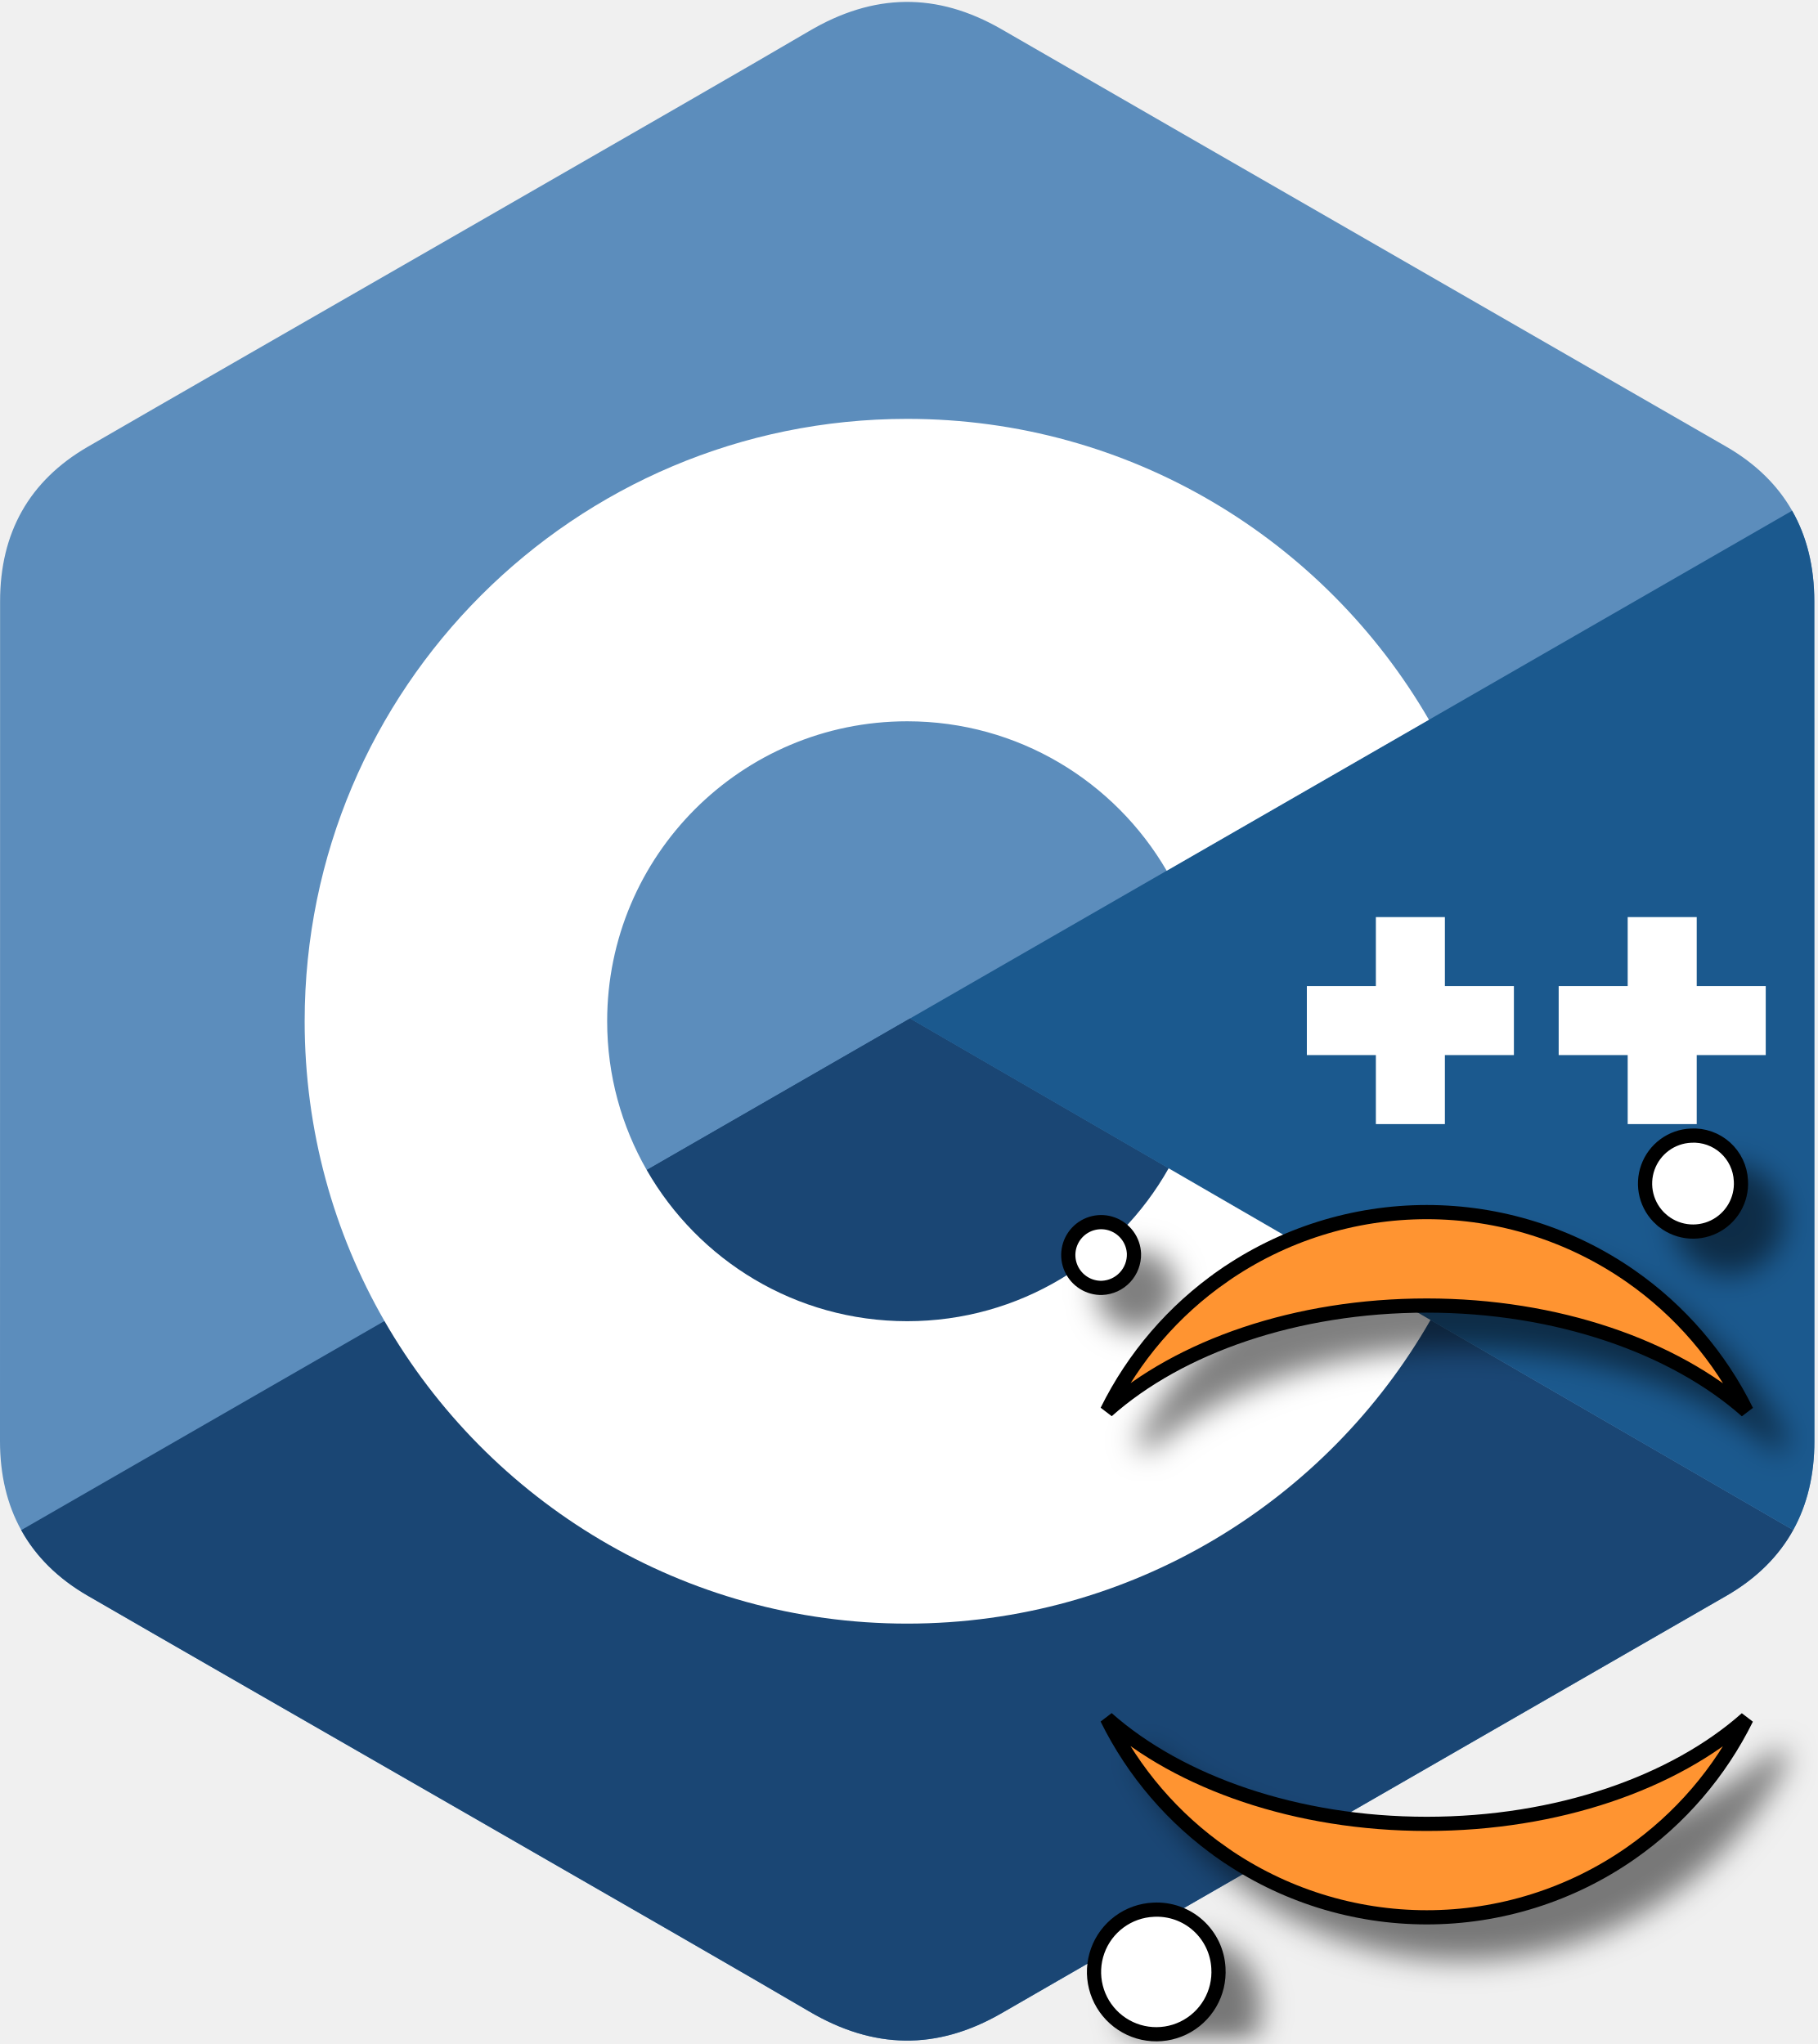
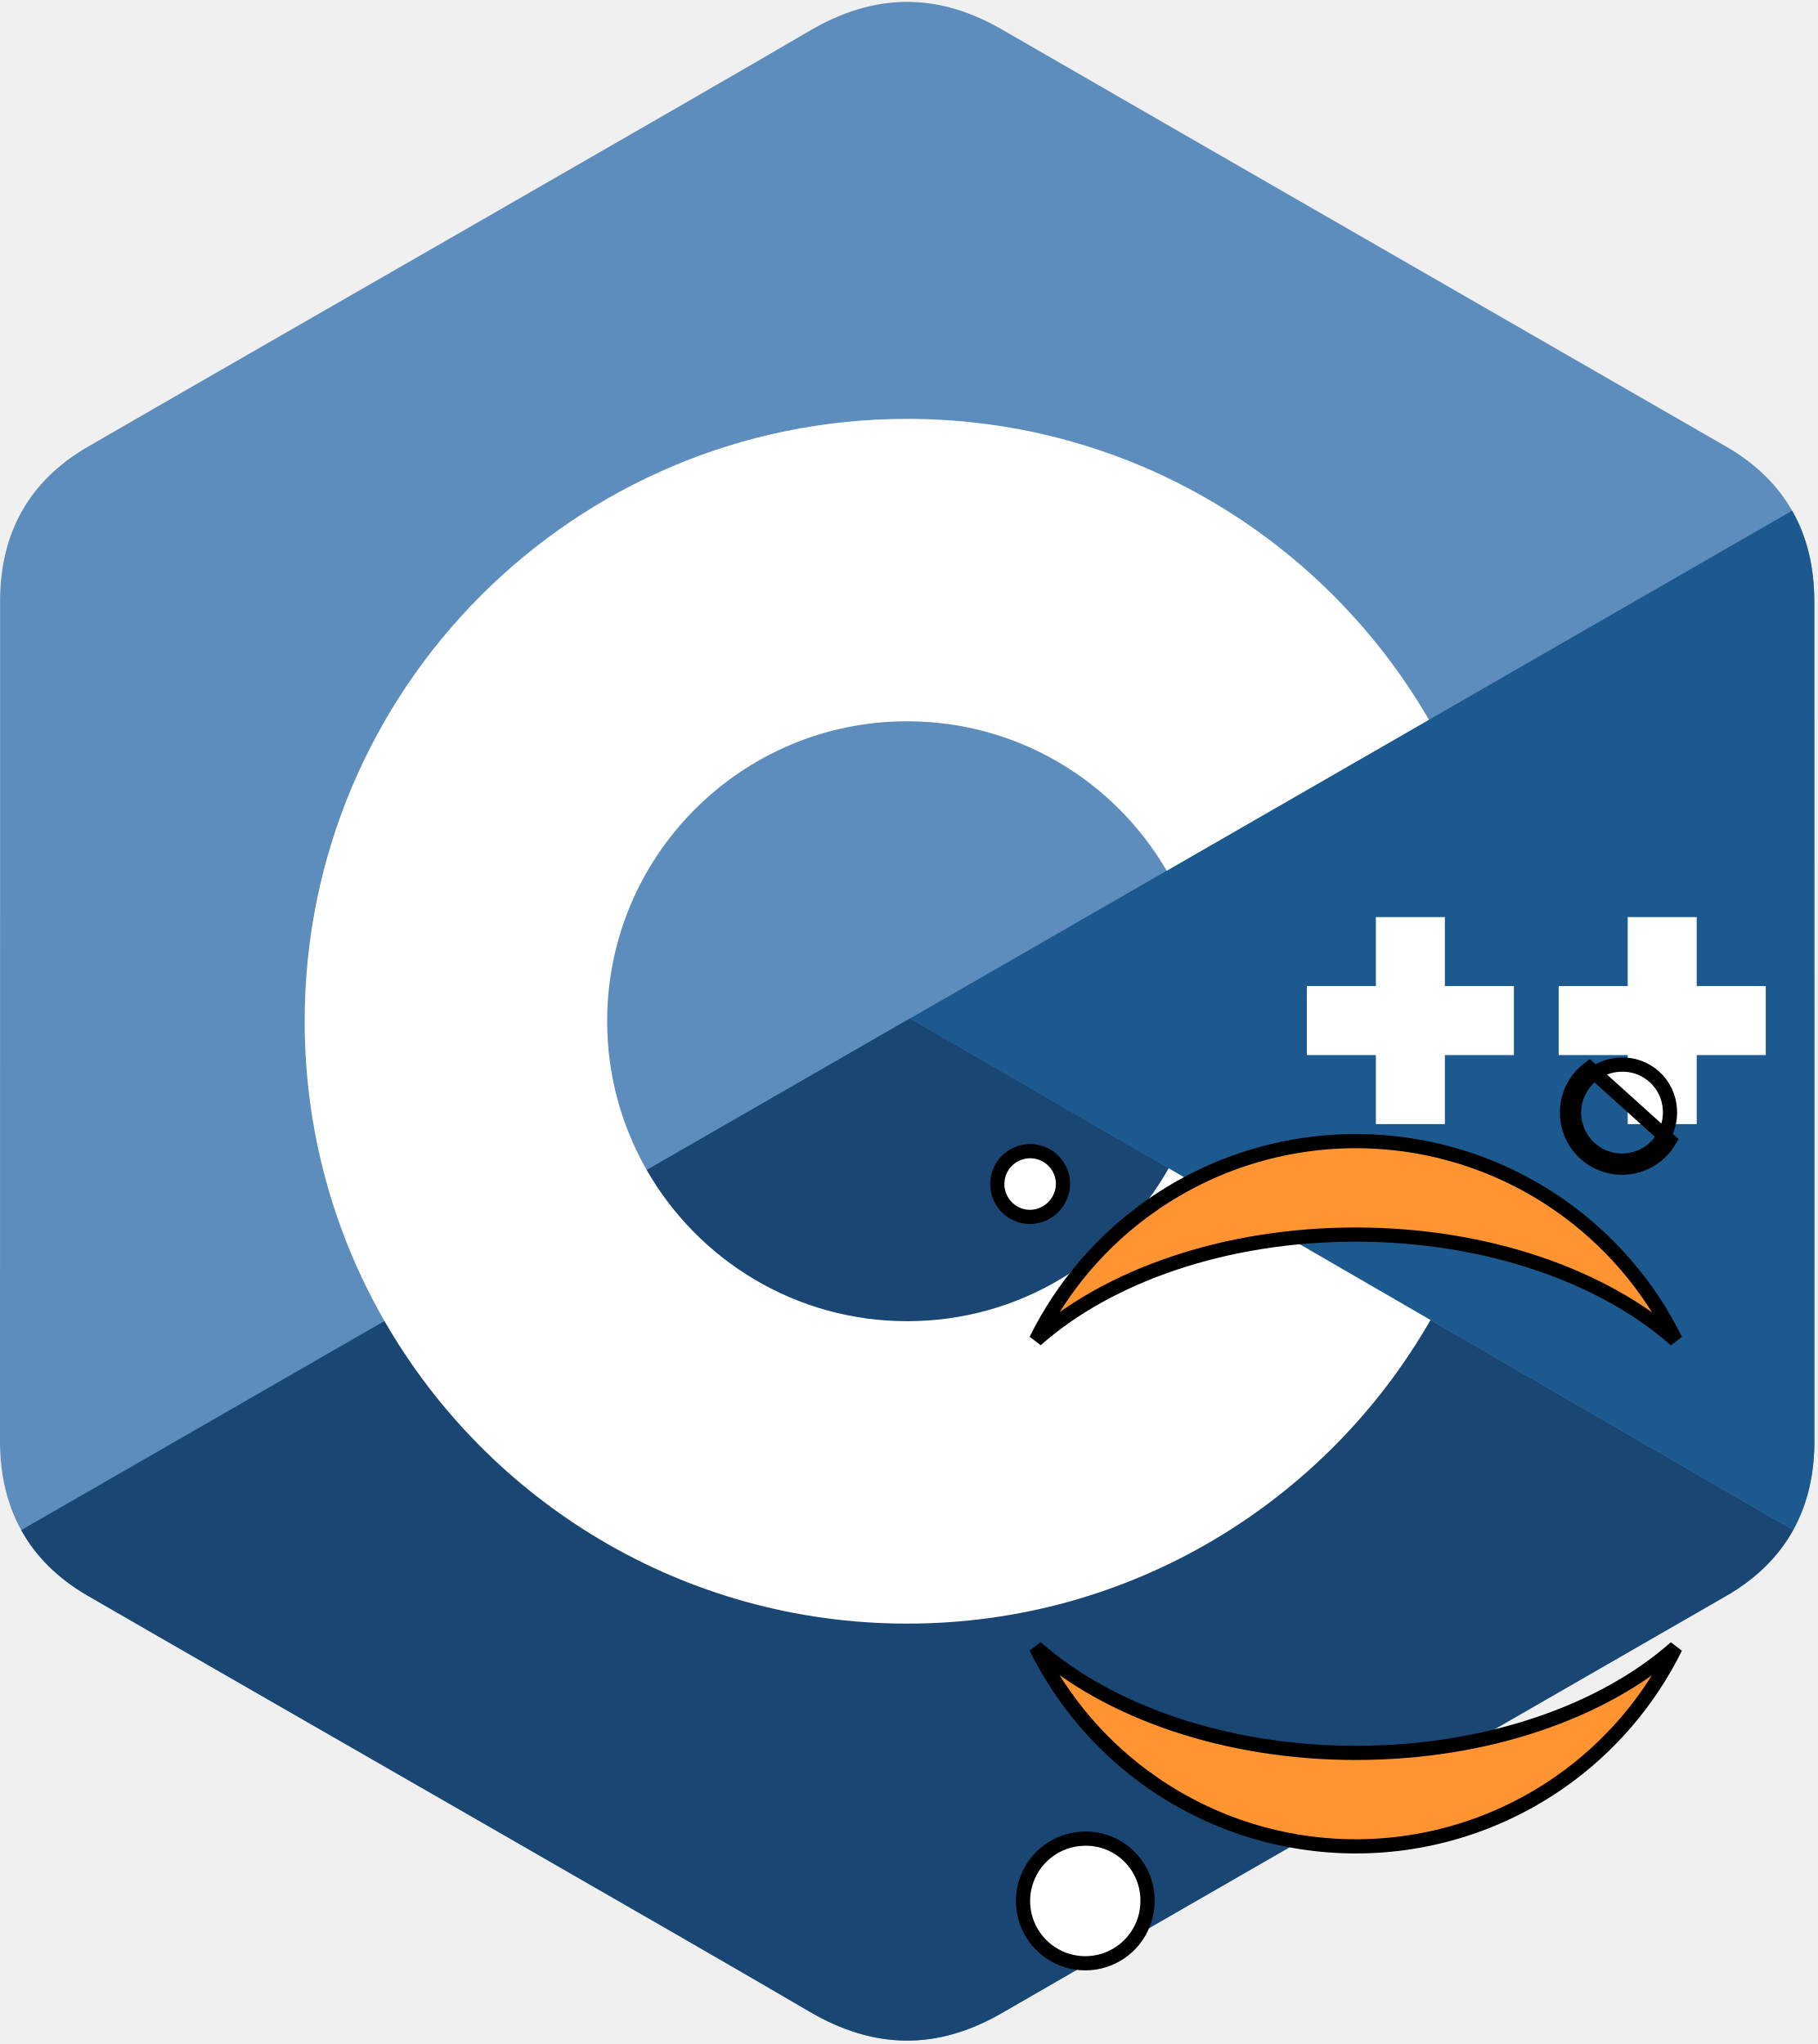
<svg xmlns="http://www.w3.org/2000/svg" width="256" height="288" viewBox="0 0 256 288" fill="none">
-   <g clip-path="url(#clip0)">
-     <path d="M255.569 84.72C255.567 79.89 254.534 75.622 252.445 71.959C250.393 68.357 247.32 65.338 243.198 62.951C209.173 43.332 175.115 23.773 141.101 4.134C131.931 -1.16 123.04 -0.967 113.938 4.403C100.395 12.39 32.59 51.237 12.385 62.94C4.064 67.757 0.015 75.129 0.013 84.711C0 124.166 0.013 163.62 0 203.076C0.002 207.8 0.991 211.985 2.988 215.593C5.041 219.304 8.157 222.406 12.374 224.847C32.58 236.55 100.394 275.394 113.934 283.383C123.04 288.756 131.931 288.948 141.104 283.652C175.119 264.012 209.179 244.454 243.209 224.835C247.426 222.395 250.542 219.291 252.595 215.583C254.589 211.975 255.58 207.79 255.582 203.065C255.582 203.065 255.582 124.176 255.569 84.72Z" fill="#5C8DBC" />
-     <path d="M128.182 143.509L2.988 215.593C5.041 219.304 8.157 222.406 12.374 224.847C32.58 236.55 100.394 275.394 113.934 283.383C123.04 288.756 131.931 288.948 141.104 283.652C175.119 264.012 209.179 244.454 243.209 224.835C247.426 222.395 250.542 219.291 252.595 215.583L128.182 143.509Z" fill="#1A4674" />
-     <path d="M91.101 164.861C98.386 177.579 112.081 186.157 127.791 186.157C143.598 186.157 157.371 177.47 164.619 164.616L128.182 143.509L91.101 164.861Z" fill="#1A4674" />
-     <path d="M255.569 84.72C255.567 79.89 254.534 75.622 252.445 71.959L128.182 143.509L252.595 215.583C254.589 211.975 255.58 207.79 255.582 203.065C255.582 203.065 255.582 124.176 255.569 84.72Z" fill="#1B598E" />
-     <path d="M248.728 148.661H239.006V158.385H229.282V148.661H219.561V138.94H229.282V129.218H239.006V138.94H248.728V148.661Z" fill="white" />
-     <path d="M213.253 148.661H203.532V158.385H193.81V148.661H184.088V138.94H193.81V129.218H203.532V138.94H213.253V148.661Z" fill="white" />
-     <path d="M164.619 164.616C157.371 177.47 143.598 186.157 127.791 186.157C112.081 186.157 98.386 177.579 91.101 164.861C87.562 158.681 85.527 151.526 85.527 143.893C85.527 120.552 104.45 101.63 127.791 101.63C143.4 101.63 157.023 110.101 164.344 122.689L201.285 101.417C186.602 76.071 159.189 59.019 127.791 59.019C80.915 59.019 42.916 97.019 42.916 143.893C42.916 159.271 47.007 173.692 54.157 186.131C68.803 211.611 96.294 228.768 127.791 228.768C159.346 228.768 186.88 211.542 201.505 185.987L164.619 164.616Z" fill="white" />
-     <g filter="url(#filter0_d)">
-       <path d="M245.229 166.343L245.229 166.343L245.23 166.355C245.312 167.695 244.993 169.03 244.314 170.188L244.314 170.188C243.636 171.346 242.628 172.276 241.42 172.859C240.211 173.442 238.857 173.652 237.529 173.462C236.201 173.272 234.959 172.691 233.963 171.792L233.962 171.792C232.966 170.894 232.259 169.718 231.932 168.416C231.604 167.114 231.672 165.743 232.126 164.48C232.58 163.216 233.399 162.116 234.48 161.32C235.56 160.524 236.853 160.069 238.193 160.011L238.193 160.011L238.205 160.01C239.082 159.962 239.96 160.087 240.789 160.38L240.789 160.38C241.617 160.672 242.38 161.126 243.033 161.714C243.685 162.303 244.216 163.015 244.593 163.809C244.97 164.603 245.186 165.465 245.229 166.343Z" fill="white" stroke="black" stroke-width="2" />
-       <path d="M246.021 242.141C242.278 249.725 236.669 256.268 229.687 261.134C221.263 267.004 211.245 270.151 200.98 270.151C190.715 270.151 180.696 267.004 172.272 261.134L171.701 261.954L172.272 261.134C165.285 256.265 159.674 249.716 155.931 242.125C166.157 251.181 182.646 256.983 200.98 256.983C219.384 256.983 235.82 251.188 246.021 242.141Z" fill="#FF9431" stroke="black" stroke-width="2" />
-       <path d="M155.939 198.793C159.682 191.21 165.29 184.667 172.272 179.801L171.701 178.981L172.272 179.801C180.696 173.931 190.715 170.784 200.98 170.784C211.245 170.784 221.263 173.931 229.687 179.801C236.674 184.67 242.286 191.219 246.029 198.809C235.802 189.754 219.314 183.952 200.98 183.952C182.572 183.952 166.151 189.731 155.939 198.793Z" fill="#FF9431" stroke="black" stroke-width="2" />
-       <path d="M171.63 277.292L171.63 277.292L171.63 277.302C171.739 279.041 171.327 280.774 170.448 282.279C169.569 283.783 168.262 284.992 166.695 285.751C165.127 286.51 163.369 286.784 161.645 286.539C159.921 286.295 158.308 285.542 157.013 284.377C155.718 283.212 154.798 281.687 154.372 279.997C153.946 278.307 154.032 276.528 154.619 274.887C155.207 273.246 156.269 271.818 157.671 270.783C159.072 269.749 160.75 269.155 162.489 269.079L162.489 269.079L162.499 269.078C163.637 269.017 164.777 269.181 165.852 269.561C166.927 269.941 167.916 270.529 168.764 271.292C169.612 272.055 170.302 272.977 170.794 274.007L170.794 274.007C171.285 275.036 171.569 276.153 171.63 277.292Z" fill="white" stroke="black" stroke-width="2" />
-       <path d="M151.727 173.67L151.727 173.67C152.35 173.002 153.156 172.533 154.045 172.323L154.045 172.323C154.933 172.113 155.863 172.17 156.719 172.487C157.575 172.805 158.318 173.369 158.855 174.108L158.855 174.108C159.391 174.845 159.697 175.725 159.735 176.636C159.77 177.871 159.316 179.071 158.473 179.975L158.473 179.975C157.63 180.878 156.466 181.413 155.232 181.464C154.322 181.488 153.424 181.242 152.653 180.758C151.879 180.273 151.266 179.57 150.89 178.737C150.515 177.904 150.394 176.978 150.543 176.077C150.692 175.175 151.104 174.338 151.727 173.67Z" fill="white" stroke="black" stroke-width="2" />
-     </g>
-   </g>
-   <defs>
-     <filter id="filter0_d" x="146" y="159" width="119" height="138" filterUnits="userSpaceOnUse" color-interpolation-filters="sRGB">
-       <feFlood flood-opacity="0" result="BackgroundImageFix" />
-       <feColorMatrix in="SourceAlpha" type="matrix" values="0 0 0 0 0 0 0 0 0 0 0 0 0 0 0 0 0 0 127 0" />
-       <feOffset dx="5" dy="5" />
-       <feGaussianBlur stdDeviation="2" />
-       <feColorMatrix type="matrix" values="0 0 0 0 0 0 0 0 0 0 0 0 0 0 0 0 0 0 0.5 0" />
-       <feBlend mode="normal" in2="BackgroundImageFix" result="effect1_dropShadow" />
-       <feBlend mode="normal" in="SourceGraphic" in2="effect1_dropShadow" result="shape" />
-     </filter>
-     <clipPath id="clip0">
-       <rect width="256" height="288" fill="white" />
-     </clipPath>
-   </defs>
+   <path d="M255.569 84.72C255.567 79.89 254.534 75.622 252.445 71.959C250.393 68.357 247.32 65.338 243.198 62.951C209.173 43.332 175.115 23.773 141.101 4.134C131.931 -1.16 123.04 -0.967 113.938 4.403C100.395 12.39 32.59 51.237 12.385 62.94C4.064 67.757 0.015 75.129 0.013 84.711C0 124.166 0.013 163.62 0 203.076C0.002 207.8 0.991 211.985 2.988 215.593C5.041 219.304 8.157 222.406 12.374 224.847C32.58 236.55 100.394 275.394 113.934 283.383C123.04 288.756 131.931 288.948 141.104 283.652C175.119 264.012 209.179 244.454 243.209 224.835C247.426 222.395 250.542 219.291 252.595 215.583C254.589 211.975 255.58 207.79 255.582 203.065C255.582 203.065 255.582 124.176 255.569 84.72Z" fill="#5C8DBC" />
+   <path d="M128.182 143.509L2.988 215.593C5.041 219.304 8.157 222.406 12.374 224.847C32.58 236.55 100.394 275.394 113.934 283.383C123.04 288.756 131.931 288.948 141.104 283.652C175.119 264.012 209.179 244.454 243.209 224.835C247.426 222.395 250.542 219.291 252.595 215.583L128.182 143.509Z" fill="#1A4674" />
+   <path d="M91.101 164.861C98.386 177.579 112.081 186.157 127.791 186.157C143.598 186.157 157.371 177.47 164.619 164.616L128.182 143.509L91.101 164.861Z" fill="#1A4674" />
+   <path d="M255.569 84.72C255.567 79.89 254.534 75.622 252.445 71.959L128.182 143.509L252.595 215.583C254.589 211.975 255.58 207.79 255.582 203.065C255.582 203.065 255.582 124.176 255.569 84.72Z" fill="#1B598E" />
+   <path d="M248.728 148.661H239.006V158.385H229.282V148.661H219.561V138.94H229.282V129.218H239.006V138.94H248.728V148.661Z" fill="white" />
+   <path d="M213.253 148.661H203.532V158.385H193.81V148.661H184.088V138.94H193.81V129.218H203.532V138.94H213.253V148.661Z" fill="white" />
+   <path d="M164.619 164.616C157.371 177.47 143.598 186.157 127.791 186.157C112.081 186.157 98.386 177.579 91.101 164.861C87.562 158.681 85.527 151.526 85.527 143.893C85.527 120.552 104.45 101.63 127.791 101.63C143.4 101.63 157.023 110.101 164.344 122.689L201.285 101.417C186.602 76.071 159.189 59.019 127.791 59.019C80.915 59.019 42.916 97.019 42.916 143.893C42.916 159.271 47.007 173.692 54.157 186.131C68.803 211.611 96.294 228.768 127.791 228.768C159.346 228.768 186.88 211.542 201.505 185.987L164.619 164.616Z" fill="white" />
+   <path d="M231.42 162.859C230.211 163.442 228.857 163.652 227.529 163.462C226.201 163.272 224.959 162.691 223.963 161.792L223.962 161.792C222.966 160.894 222.259 159.718 221.932 158.416C221.604 157.114 221.672 155.743 222.126 154.48C222.58 153.216 223.399 152.116 224.48 151.32C225.56 150.524 226.853 150.069 228.193 150.011L228.193 150.011L228.205 150.01C229.082 149.962 229.96 150.087 230.789 150.38L230.789 150.38C231.617 150.672 232.38 151.126 233.033 151.714C233.685 152.303 234.216 153.015 234.593 153.809C234.97 154.603 235.186 155.465 235.229 156.343L235.229 156.343L235.23 156.355C235.312 157.695 234.993 159.03 234.314 160.188L234.314 160.188C233.636 161.346 232.628 162.276 231.42 162.859ZM231.42 162.859L231.854 163.76M231.42 162.859L231.854 163.76M231.854 163.76C233.242 163.091 234.398 162.023 235.177 160.693L223.887 150.515C222.646 151.429 221.706 152.691 221.185 154.142C220.664 155.592 220.586 157.165 220.962 158.66C221.337 160.154 222.149 161.504 223.293 162.535C224.437 163.567 225.863 164.234 227.387 164.452C228.912 164.67 230.467 164.429 231.854 163.76Z" fill="white" stroke="black" stroke-width="2" />
+   <path d="M145.931 232.125C156.157 241.181 172.646 246.983 190.98 246.983C209.384 246.983 225.82 241.188 236.021 232.141C232.278 239.725 226.669 246.268 219.687 251.134C211.263 257.004 201.245 260.151 190.98 260.151C180.715 260.151 170.696 257.004 162.272 251.134L161.701 251.954L162.272 251.134C155.285 246.265 149.674 239.716 145.931 232.125Z" fill="#FF9431" stroke="black" stroke-width="2" />
+   <path d="M236.029 188.809C225.802 179.754 209.314 173.952 190.98 173.952C172.572 173.952 156.151 179.731 145.939 188.793C149.682 181.21 155.29 174.667 162.272 169.801L161.701 168.981L162.272 169.801C170.696 163.931 180.715 160.784 190.98 160.784C201.245 160.784 211.263 163.931 219.687 169.801C226.674 174.67 232.286 181.219 236.029 188.809Z" fill="#FF9431" stroke="black" stroke-width="2" />
+   <path d="M161.63 267.292L161.63 267.292L161.63 267.302C161.739 269.041 161.327 270.774 160.448 272.279C159.569 273.783 158.262 274.992 156.695 275.751C155.127 276.51 153.369 276.784 151.645 276.539C149.921 276.295 148.308 275.542 147.013 274.377C145.718 273.212 144.798 271.687 144.372 269.997C143.946 268.307 144.032 266.528 144.619 264.887C145.207 263.246 146.269 261.818 147.671 260.783C149.072 259.749 150.75 259.155 152.489 259.079L152.489 259.079L152.499 259.078C153.637 259.017 154.777 259.181 155.852 259.561C156.927 259.941 157.916 260.529 158.764 261.292C159.612 262.055 160.302 262.977 160.794 264.007L160.794 264.007C161.285 265.036 161.569 266.153 161.63 267.292Z" fill="white" stroke="black" stroke-width="2" />
+   <path d="M141.727 163.67L141.727 163.67C142.35 163.002 143.156 162.533 144.045 162.323L144.045 162.323C144.933 162.113 145.863 162.17 146.719 162.487C147.575 162.805 148.318 163.369 148.855 164.108L148.855 164.108C149.391 164.845 149.697 165.725 149.735 166.636C149.77 167.871 149.316 169.071 148.473 169.975L148.473 169.975C147.63 170.878 146.466 171.413 145.232 171.464C144.322 171.488 143.424 171.242 142.653 170.758C141.879 170.273 141.266 169.57 140.89 168.737C140.515 167.904 140.394 166.978 140.543 166.077C140.692 165.175 141.104 164.338 141.727 163.67Z" fill="white" stroke="black" stroke-width="2" />
</svg>
